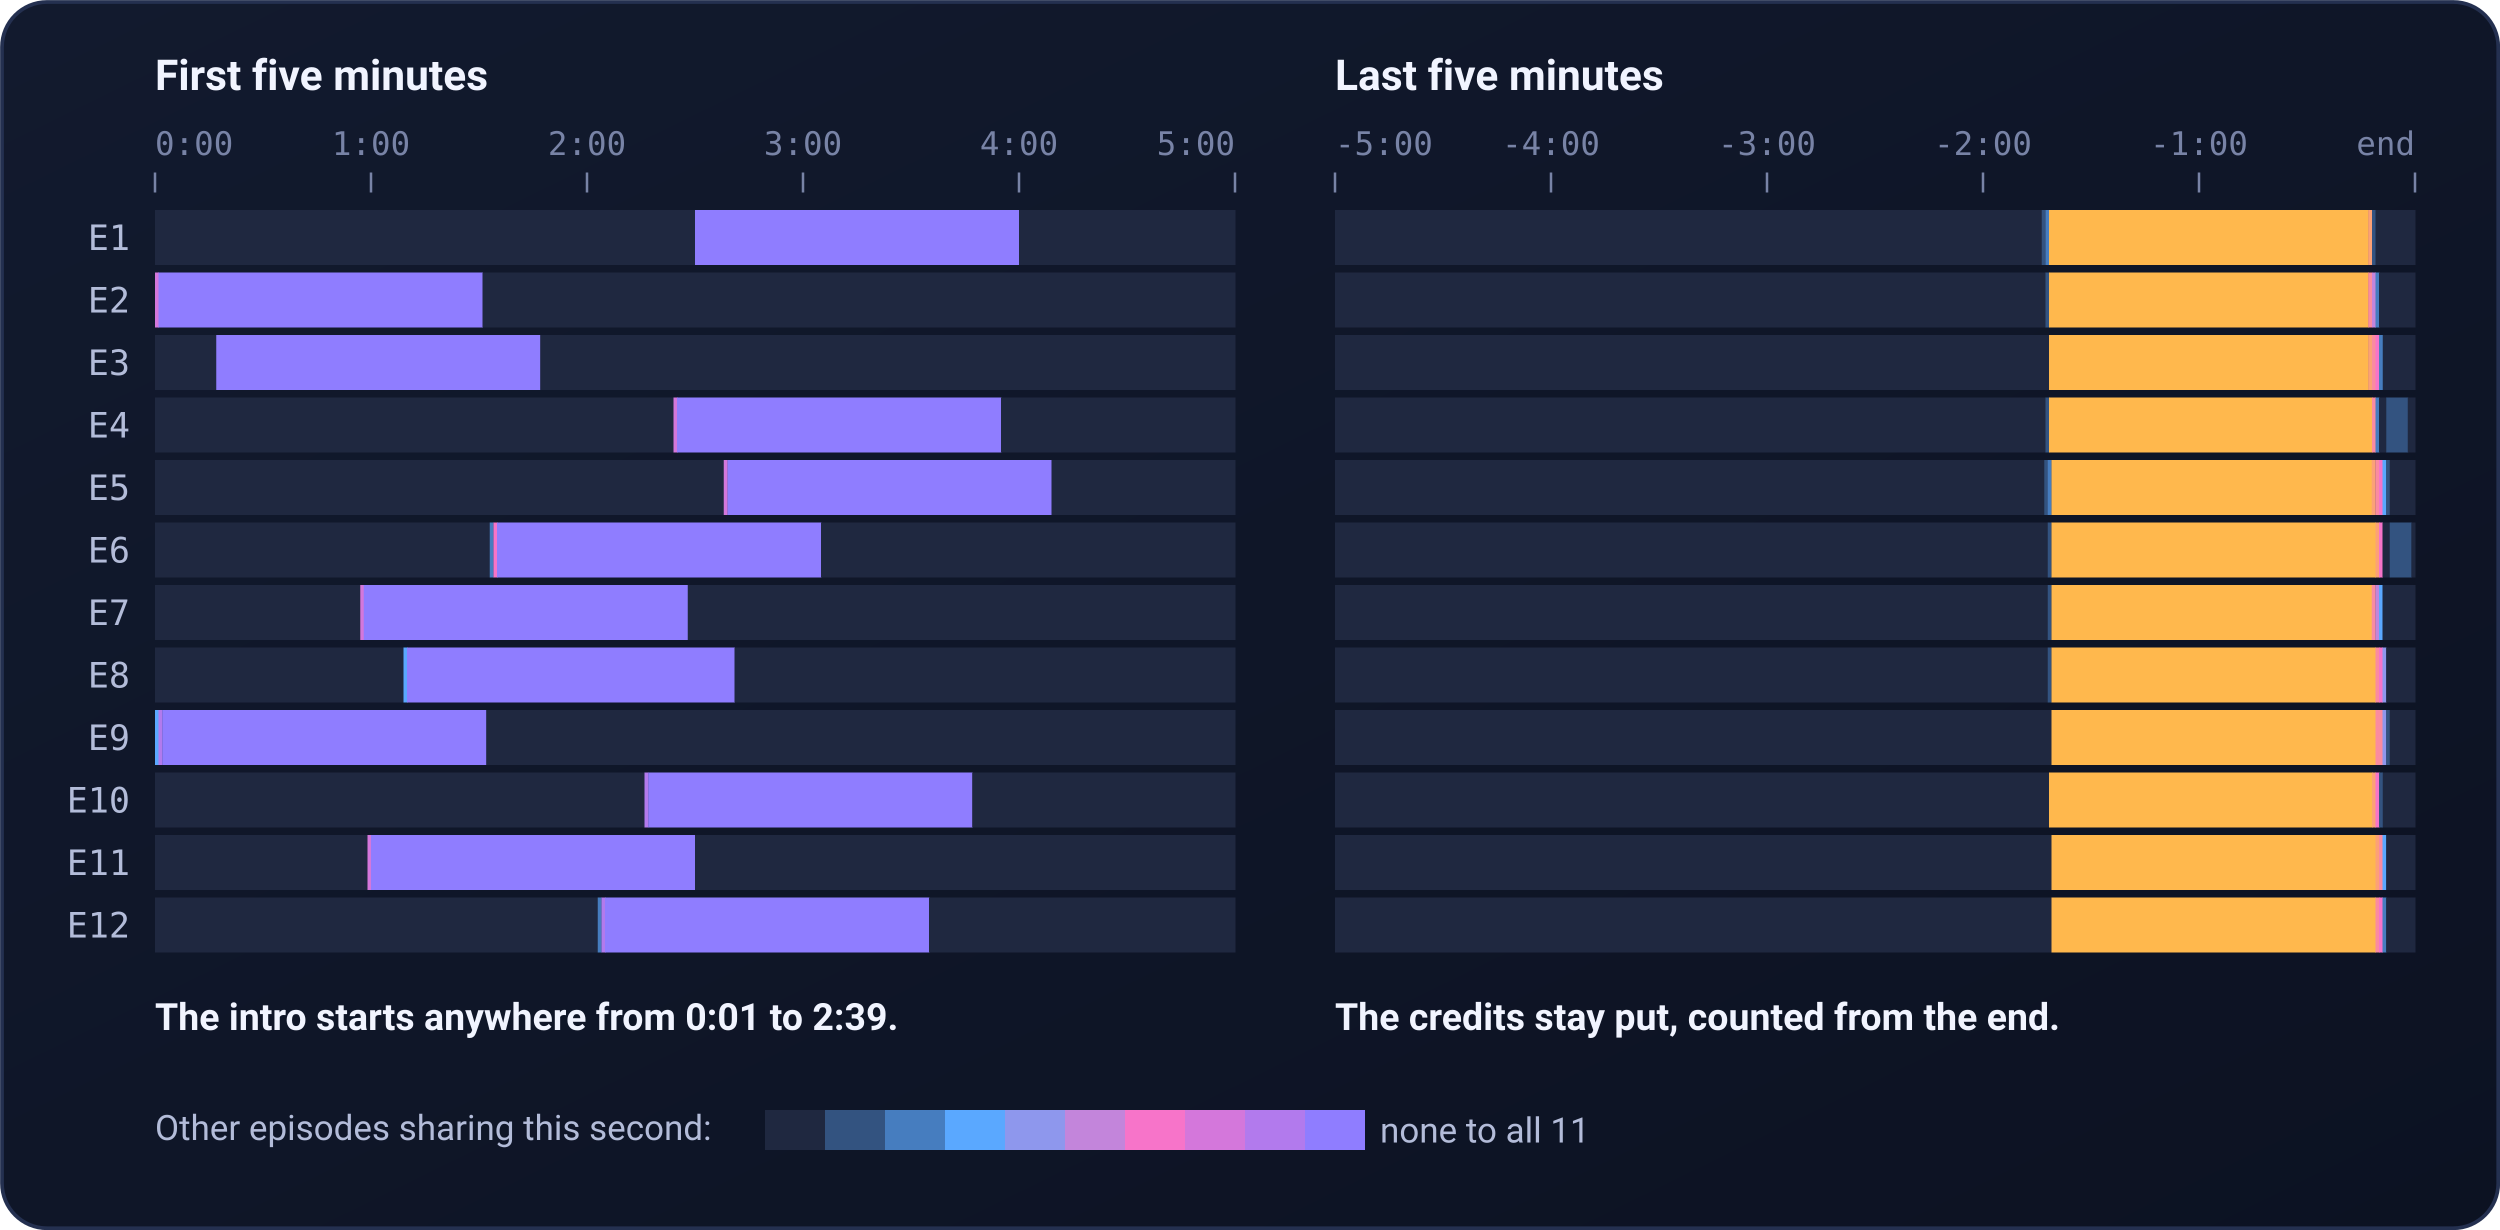
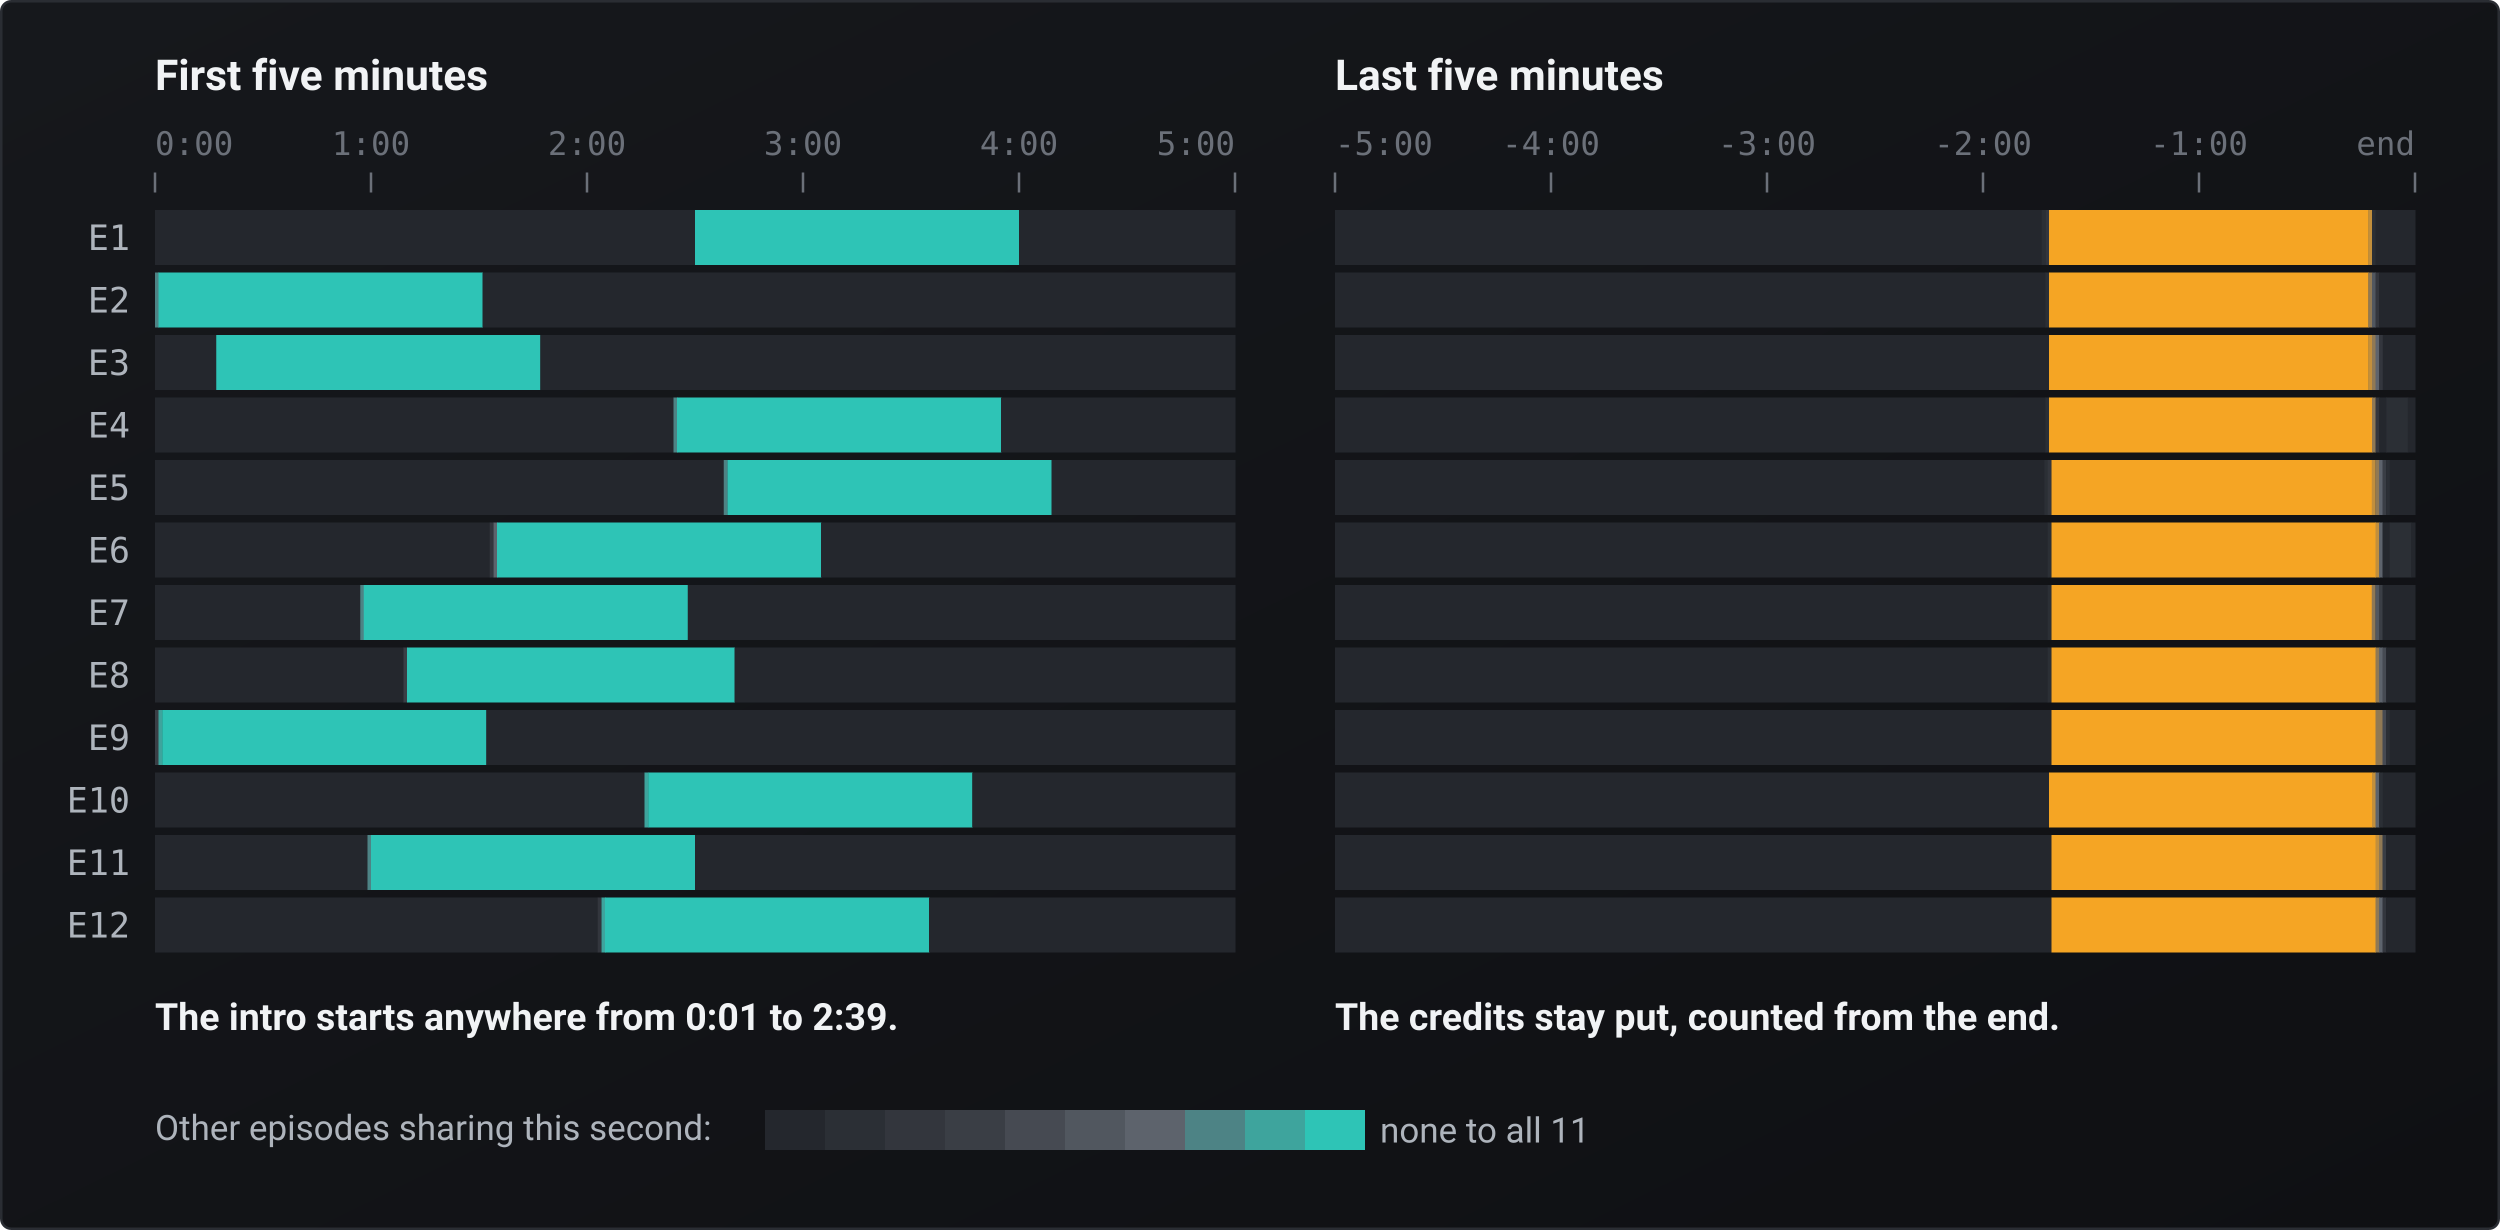
<svg xmlns="http://www.w3.org/2000/svg" viewBox="0 0 1000 492" width="1000" height="492" role="img" aria-label="Shared audio in twelve episodes">
  <defs>
    <linearGradient id="bg" x1="0" y1="0" x2="1" y2="1">
-       <stop offset="0" stop-color="#121a2e" />
-       <stop offset="1" stop-color="#0c1222" />
+       <stop offset="0" stop-color="#16181c" />
+       <stop offset="1" stop-color="#0f1013" />
    </linearGradient>
  </defs>
-   <rect x="0.8" y="0.8" width="998.5" height="490.5" fill="url(#bg)" rx="18" stroke="#243050" stroke-width="1.5" />
-   <text x="62.0" y="36.0" font-size="17" fill="#f1f4ff" text-anchor="start" font-weight="700" font-family="ui-sans-serif,-apple-system,'Segoe UI',Roboto,Helvetica,Arial,sans-serif">First five minutes</text>
-   <text x="534.0" y="36.0" font-size="17" fill="#f1f4ff" text-anchor="start" font-weight="700" font-family="ui-sans-serif,-apple-system,'Segoe UI',Roboto,Helvetica,Arial,sans-serif">Last five minutes</text>
-   <text x="62.0" y="62.0" font-size="13" fill="#7883a6" text-anchor="start" font-weight="400" font-family="ui-monospace,'SF Mono','Cascadia Mono',Consolas,Menlo,monospace">0:00</text>
-   <rect x="61.5" y="69.0" width="1.0" height="8.0" fill="#7883a6" rx="0" />
-   <text x="534.0" y="62.0" font-size="13" fill="#7883a6" text-anchor="start" font-weight="400" font-family="ui-monospace,'SF Mono','Cascadia Mono',Consolas,Menlo,monospace">-5:00</text>
-   <rect x="533.5" y="69.0" width="1.0" height="8.0" fill="#7883a6" rx="0" />
-   <text x="148.4" y="62.0" font-size="13" fill="#7883a6" text-anchor="middle" font-weight="400" font-family="ui-monospace,'SF Mono','Cascadia Mono',Consolas,Menlo,monospace">1:00</text>
-   <rect x="147.9" y="69.0" width="1.0" height="8.0" fill="#7883a6" rx="0" />
-   <text x="620.4" y="62.0" font-size="13" fill="#7883a6" text-anchor="middle" font-weight="400" font-family="ui-monospace,'SF Mono','Cascadia Mono',Consolas,Menlo,monospace">-4:00</text>
-   <rect x="619.9" y="69.0" width="1.0" height="8.0" fill="#7883a6" rx="0" />
-   <text x="234.8" y="62.0" font-size="13" fill="#7883a6" text-anchor="middle" font-weight="400" font-family="ui-monospace,'SF Mono','Cascadia Mono',Consolas,Menlo,monospace">2:00</text>
-   <rect x="234.3" y="69.0" width="1.0" height="8.0" fill="#7883a6" rx="0" />
-   <text x="706.8" y="62.0" font-size="13" fill="#7883a6" text-anchor="middle" font-weight="400" font-family="ui-monospace,'SF Mono','Cascadia Mono',Consolas,Menlo,monospace">-3:00</text>
-   <rect x="706.3" y="69.0" width="1.0" height="8.0" fill="#7883a6" rx="0" />
-   <text x="321.2" y="62.0" font-size="13" fill="#7883a6" text-anchor="middle" font-weight="400" font-family="ui-monospace,'SF Mono','Cascadia Mono',Consolas,Menlo,monospace">3:00</text>
-   <rect x="320.7" y="69.0" width="1.0" height="8.0" fill="#7883a6" rx="0" />
-   <text x="793.2" y="62.0" font-size="13" fill="#7883a6" text-anchor="middle" font-weight="400" font-family="ui-monospace,'SF Mono','Cascadia Mono',Consolas,Menlo,monospace">-2:00</text>
-   <rect x="792.7" y="69.0" width="1.0" height="8.0" fill="#7883a6" rx="0" />
-   <text x="407.6" y="62.0" font-size="13" fill="#7883a6" text-anchor="middle" font-weight="400" font-family="ui-monospace,'SF Mono','Cascadia Mono',Consolas,Menlo,monospace">4:00</text>
-   <rect x="407.1" y="69.0" width="1.0" height="8.0" fill="#7883a6" rx="0" />
-   <text x="879.6" y="62.0" font-size="13" fill="#7883a6" text-anchor="middle" font-weight="400" font-family="ui-monospace,'SF Mono','Cascadia Mono',Consolas,Menlo,monospace">-1:00</text>
-   <rect x="879.1" y="69.0" width="1.0" height="8.0" fill="#7883a6" rx="0" />
-   <text x="494.0" y="62.0" font-size="13" fill="#7883a6" text-anchor="end" font-weight="400" font-family="ui-monospace,'SF Mono','Cascadia Mono',Consolas,Menlo,monospace">5:00</text>
-   <rect x="493.5" y="69.0" width="1.0" height="8.0" fill="#7883a6" rx="0" />
-   <text x="966.0" y="62.0" font-size="13" fill="#7883a6" text-anchor="end" font-weight="400" font-family="ui-monospace,'SF Mono','Cascadia Mono',Consolas,Menlo,monospace">end</text>
-   <rect x="965.5" y="69.0" width="1.0" height="8.0" fill="#7883a6" rx="0" />
-   <text x="52.0" y="100.0" font-size="14" fill="#b3bcd9" text-anchor="end" font-weight="400" font-family="ui-monospace,'SF Mono','Cascadia Mono',Consolas,Menlo,monospace">E1</text>
-   <rect x="62.0" y="84.0" width="216.2" height="22.0" fill="#1f2840" rx="0" />
-   <rect x="278.0" y="84.0" width="129.8" height="22.0" fill="#8f7dff" rx="0" />
-   <rect x="407.6" y="84.0" width="86.6" height="22.0" fill="#1f2840" rx="0" />
-   <rect x="534.0" y="84.0" width="282.9" height="22.0" fill="#1f2840" rx="0" />
-   <rect x="816.7" y="84.0" width="1.6" height="22.0" fill="#335380" rx="0" />
-   <rect x="818.2" y="84.0" width="1.6" height="22.0" fill="#467dbf" rx="0" />
-   <rect x="819.6" y="84.0" width="127.9" height="22.0" fill="#ffb84d" rx="0" />
-   <rect x="947.3" y="84.0" width="1.6" height="22.0" fill="#fca176" rx="0" />
-   <rect x="948.8" y="84.0" width="1.6" height="22.0" fill="#335380" rx="0" />
-   <rect x="950.2" y="84.0" width="16.0" height="22.0" fill="#1f2840" rx="0" />
-   <text x="52.0" y="125.0" font-size="14" fill="#b3bcd9" text-anchor="end" font-weight="400" font-family="ui-monospace,'SF Mono','Cascadia Mono',Consolas,Menlo,monospace">E2</text>
-   <rect x="62.0" y="109.0" width="1.6" height="22.0" fill="#d477db" rx="0" />
-   <rect x="63.4" y="109.0" width="129.8" height="22.0" fill="#8f7dff" rx="0" />
-   <rect x="193.0" y="109.0" width="301.2" height="22.0" fill="#1f2840" rx="0" />
-   <rect x="534.0" y="109.0" width="284.4" height="22.0" fill="#1f2840" rx="0" />
-   <rect x="818.2" y="109.0" width="1.6" height="22.0" fill="#335380" rx="0" />
-   <rect x="819.6" y="109.0" width="127.9" height="22.0" fill="#ffb84d" rx="0" />
-   <rect x="947.3" y="109.0" width="1.6" height="22.0" fill="#fa8ba0" rx="0" />
-   <rect x="948.8" y="109.0" width="1.6" height="22.0" fill="#c385db" rx="0" />
-   <rect x="950.2" y="109.0" width="1.6" height="22.0" fill="#467dbf" rx="0" />
-   <rect x="951.6" y="109.0" width="14.6" height="22.0" fill="#1f2840" rx="0" />
-   <text x="52.0" y="150.0" font-size="14" fill="#b3bcd9" text-anchor="end" font-weight="400" font-family="ui-monospace,'SF Mono','Cascadia Mono',Consolas,Menlo,monospace">E3</text>
-   <rect x="62.0" y="134.0" width="24.7" height="22.0" fill="#1f2840" rx="0" />
-   <rect x="86.5" y="134.0" width="129.8" height="22.0" fill="#8f7dff" rx="0" />
-   <rect x="216.1" y="134.0" width="278.1" height="22.0" fill="#1f2840" rx="0" />
-   <rect x="534.0" y="134.0" width="285.8" height="22.0" fill="#1f2840" rx="0" />
-   <rect x="819.6" y="134.0" width="127.9" height="22.0" fill="#ffb84d" rx="0" />
-   <rect x="947.3" y="134.0" width="1.6" height="22.0" fill="#fca176" rx="0" />
-   <rect x="948.8" y="134.0" width="1.6" height="22.0" fill="#fa8ba0" rx="0" />
-   <rect x="950.2" y="134.0" width="1.6" height="22.0" fill="#f774c9" rx="0" />
-   <rect x="951.6" y="134.0" width="1.6" height="22.0" fill="#467dbf" rx="0" />
-   <rect x="953.1" y="134.0" width="13.1" height="22.0" fill="#1f2840" rx="0" />
-   <text x="52.0" y="175.0" font-size="14" fill="#b3bcd9" text-anchor="end" font-weight="400" font-family="ui-monospace,'SF Mono','Cascadia Mono',Consolas,Menlo,monospace">E4</text>
-   <rect x="62.0" y="159.0" width="207.6" height="22.0" fill="#1f2840" rx="0" />
-   <rect x="269.4" y="159.0" width="1.6" height="22.0" fill="#d477db" rx="0" />
-   <rect x="270.8" y="159.0" width="129.8" height="22.0" fill="#8f7dff" rx="0" />
-   <rect x="400.4" y="159.0" width="93.8" height="22.0" fill="#1f2840" rx="0" />
-   <rect x="534.0" y="159.0" width="284.4" height="22.0" fill="#1f2840" rx="0" />
-   <rect x="818.2" y="159.0" width="1.6" height="22.0" fill="#335380" rx="0" />
-   <rect x="819.6" y="159.0" width="129.4" height="22.0" fill="#ffb84d" rx="0" />
-   <rect x="948.8" y="159.0" width="1.6" height="22.0" fill="#fa8ba0" rx="0" />
-   <rect x="950.2" y="159.0" width="1.6" height="22.0" fill="#467dbf" rx="0" />
-   <rect x="951.6" y="159.0" width="3.1" height="22.0" fill="#1f2840" rx="0" />
-   <rect x="954.5" y="159.0" width="8.8" height="22.0" fill="#335380" rx="0" />
-   <rect x="963.1" y="159.0" width="3.1" height="22.0" fill="#1f2840" rx="0" />
-   <text x="52.0" y="200.0" font-size="14" fill="#b3bcd9" text-anchor="end" font-weight="400" font-family="ui-monospace,'SF Mono','Cascadia Mono',Consolas,Menlo,monospace">E5</text>
-   <rect x="62.0" y="184.0" width="227.7" height="22.0" fill="#1f2840" rx="0" />
-   <rect x="289.5" y="184.0" width="1.6" height="22.0" fill="#d477db" rx="0" />
-   <rect x="291.0" y="184.0" width="129.8" height="22.0" fill="#8f7dff" rx="0" />
-   <rect x="420.6" y="184.0" width="73.6" height="22.0" fill="#1f2840" rx="0" />
-   <rect x="534.0" y="184.0" width="283.9" height="22.0" fill="#1f2840" rx="0" />
-   <rect x="817.7" y="184.0" width="1.6" height="22.0" fill="#335380" rx="0" />
-   <rect x="819.1" y="184.0" width="1.6" height="22.0" fill="#467dbf" rx="0" />
-   <rect x="820.6" y="184.0" width="128.4" height="22.0" fill="#ffb84d" rx="0" />
-   <rect x="948.7" y="184.0" width="1.6" height="22.0" fill="#fca176" rx="0" />
-   <rect x="950.2" y="184.0" width="1.6" height="22.0" fill="#fa8ba0" rx="0" />
-   <rect x="951.6" y="184.0" width="1.6" height="22.0" fill="#f774c9" rx="0" />
-   <rect x="953.0" y="184.0" width="1.6" height="22.0" fill="#5aa8ff" rx="0" />
-   <rect x="954.5" y="184.0" width="1.6" height="22.0" fill="#335380" rx="0" />
-   <rect x="955.9" y="184.0" width="10.3" height="22.0" fill="#1f2840" rx="0" />
-   <text x="52.0" y="225.0" font-size="14" fill="#b3bcd9" text-anchor="end" font-weight="400" font-family="ui-monospace,'SF Mono','Cascadia Mono',Consolas,Menlo,monospace">E6</text>
-   <rect x="62.0" y="209.0" width="134.1" height="22.0" fill="#1f2840" rx="0" />
-   <rect x="195.9" y="209.0" width="1.6" height="22.0" fill="#467dbf" rx="0" />
-   <rect x="197.4" y="209.0" width="1.6" height="22.0" fill="#f774c9" rx="0" />
-   <rect x="198.8" y="209.0" width="129.8" height="22.0" fill="#8f7dff" rx="0" />
-   <rect x="328.4" y="209.0" width="165.8" height="22.0" fill="#1f2840" rx="0" />
-   <rect x="534.0" y="209.0" width="285.3" height="22.0" fill="#1f2840" rx="0" />
-   <rect x="819.1" y="209.0" width="1.6" height="22.0" fill="#335380" rx="0" />
-   <rect x="820.6" y="209.0" width="129.8" height="22.0" fill="#ffb84d" rx="0" />
-   <rect x="950.2" y="209.0" width="1.6" height="22.0" fill="#fca176" rx="0" />
-   <rect x="951.6" y="209.0" width="1.6" height="22.0" fill="#f774c9" rx="0" />
-   <rect x="953.0" y="209.0" width="3.1" height="22.0" fill="#1f2840" rx="0" />
-   <rect x="955.9" y="209.0" width="8.8" height="22.0" fill="#335380" rx="0" />
-   <rect x="964.6" y="209.0" width="1.6" height="22.0" fill="#1f2840" rx="0" />
-   <text x="52.0" y="250.0" font-size="14" fill="#b3bcd9" text-anchor="end" font-weight="400" font-family="ui-monospace,'SF Mono','Cascadia Mono',Consolas,Menlo,monospace">E7</text>
-   <rect x="62.0" y="234.0" width="82.3" height="22.0" fill="#1f2840" rx="0" />
-   <rect x="144.1" y="234.0" width="1.6" height="22.0" fill="#d477db" rx="0" />
-   <rect x="145.5" y="234.0" width="129.8" height="22.0" fill="#8f7dff" rx="0" />
-   <rect x="275.1" y="234.0" width="219.1" height="22.0" fill="#1f2840" rx="0" />
-   <rect x="534.0" y="234.0" width="285.3" height="22.0" fill="#1f2840" rx="0" />
-   <rect x="819.1" y="234.0" width="1.6" height="22.0" fill="#335380" rx="0" />
-   <rect x="820.6" y="234.0" width="128.4" height="22.0" fill="#ffb84d" rx="0" />
-   <rect x="948.7" y="234.0" width="1.6" height="22.0" fill="#fa8ba0" rx="0" />
-   <rect x="950.2" y="234.0" width="1.6" height="22.0" fill="#c385db" rx="0" />
-   <rect x="951.6" y="234.0" width="1.6" height="22.0" fill="#5aa8ff" rx="0" />
-   <rect x="953.0" y="234.0" width="13.2" height="22.0" fill="#1f2840" rx="0" />
-   <text x="52.0" y="275.0" font-size="14" fill="#b3bcd9" text-anchor="end" font-weight="400" font-family="ui-monospace,'SF Mono','Cascadia Mono',Consolas,Menlo,monospace">E8</text>
-   <rect x="62.0" y="259.0" width="99.6" height="22.0" fill="#1f2840" rx="0" />
-   <rect x="161.4" y="259.0" width="1.6" height="22.0" fill="#5aa8ff" rx="0" />
-   <rect x="162.8" y="259.0" width="131.2" height="22.0" fill="#8f7dff" rx="0" />
-   <rect x="293.8" y="259.0" width="200.4" height="22.0" fill="#1f2840" rx="0" />
-   <rect x="534.0" y="259.0" width="285.3" height="22.0" fill="#1f2840" rx="0" />
-   <rect x="819.1" y="259.0" width="1.6" height="22.0" fill="#335380" rx="0" />
-   <rect x="820.6" y="259.0" width="129.8" height="22.0" fill="#ffb84d" rx="0" />
-   <rect x="950.2" y="259.0" width="1.6" height="22.0" fill="#fa8ba0" rx="0" />
-   <rect x="951.6" y="259.0" width="1.6" height="22.0" fill="#f774c9" rx="0" />
-   <rect x="953.0" y="259.0" width="1.6" height="22.0" fill="#8e97ed" rx="0" />
-   <rect x="954.5" y="259.0" width="11.7" height="22.0" fill="#1f2840" rx="0" />
-   <text x="52.0" y="300.0" font-size="14" fill="#b3bcd9" text-anchor="end" font-weight="400" font-family="ui-monospace,'SF Mono','Cascadia Mono',Consolas,Menlo,monospace">E9</text>
-   <rect x="62.0" y="284.0" width="1.6" height="22.0" fill="#5aa8ff" rx="0" />
-   <rect x="63.4" y="284.0" width="1.6" height="22.0" fill="#b27aed" rx="0" />
-   <rect x="64.9" y="284.0" width="129.8" height="22.0" fill="#8f7dff" rx="0" />
-   <rect x="194.5" y="284.0" width="299.7" height="22.0" fill="#1f2840" rx="0" />
-   <rect x="534.0" y="284.0" width="286.8" height="22.0" fill="#1f2840" rx="0" />
-   <rect x="820.6" y="284.0" width="129.8" height="22.0" fill="#ffb84d" rx="0" />
-   <rect x="950.2" y="284.0" width="3.1" height="22.0" fill="#fa8ba0" rx="0" />
-   <rect x="953.0" y="284.0" width="1.6" height="22.0" fill="#8e97ed" rx="0" />
-   <rect x="954.5" y="284.0" width="1.6" height="22.0" fill="#335380" rx="0" />
-   <rect x="955.9" y="284.0" width="10.3" height="22.0" fill="#1f2840" rx="0" />
-   <text x="52.0" y="325.0" font-size="14" fill="#b3bcd9" text-anchor="end" font-weight="400" font-family="ui-monospace,'SF Mono','Cascadia Mono',Consolas,Menlo,monospace">E10</text>
-   <rect x="62.0" y="309.0" width="196.0" height="22.0" fill="#1f2840" rx="0" />
-   <rect x="257.8" y="309.0" width="1.6" height="22.0" fill="#b27aed" rx="0" />
-   <rect x="259.3" y="309.0" width="129.8" height="22.0" fill="#8f7dff" rx="0" />
-   <rect x="388.9" y="309.0" width="105.3" height="22.0" fill="#1f2840" rx="0" />
-   <rect x="534.0" y="309.0" width="285.8" height="22.0" fill="#1f2840" rx="0" />
-   <rect x="819.6" y="309.0" width="129.4" height="22.0" fill="#ffb84d" rx="0" />
-   <rect x="948.8" y="309.0" width="1.6" height="22.0" fill="#fca176" rx="0" />
-   <rect x="950.2" y="309.0" width="1.6" height="22.0" fill="#f774c9" rx="0" />
-   <rect x="951.6" y="309.0" width="1.6" height="22.0" fill="#335380" rx="0" />
-   <rect x="953.1" y="309.0" width="13.1" height="22.0" fill="#1f2840" rx="0" />
-   <text x="52.0" y="350.0" font-size="14" fill="#b3bcd9" text-anchor="end" font-weight="400" font-family="ui-monospace,'SF Mono','Cascadia Mono',Consolas,Menlo,monospace">E11</text>
-   <rect x="62.0" y="334.0" width="85.2" height="22.0" fill="#1f2840" rx="0" />
-   <rect x="147.0" y="334.0" width="1.6" height="22.0" fill="#d477db" rx="0" />
-   <rect x="148.4" y="334.0" width="129.8" height="22.0" fill="#8f7dff" rx="0" />
-   <rect x="278.0" y="334.0" width="216.2" height="22.0" fill="#1f2840" rx="0" />
-   <rect x="534.0" y="334.0" width="286.8" height="22.0" fill="#1f2840" rx="0" />
-   <rect x="820.6" y="334.0" width="129.8" height="22.0" fill="#ffb84d" rx="0" />
-   <rect x="950.2" y="334.0" width="1.6" height="22.0" fill="#fca176" rx="0" />
-   <rect x="951.6" y="334.0" width="1.6" height="22.0" fill="#fa8ba0" rx="0" />
-   <rect x="953.0" y="334.0" width="1.6" height="22.0" fill="#5aa8ff" rx="0" />
-   <rect x="954.5" y="334.0" width="11.7" height="22.0" fill="#1f2840" rx="0" />
-   <text x="52.0" y="375.0" font-size="14" fill="#b3bcd9" text-anchor="end" font-weight="400" font-family="ui-monospace,'SF Mono','Cascadia Mono',Consolas,Menlo,monospace">E12</text>
-   <rect x="62.0" y="359.0" width="177.3" height="22.0" fill="#1f2840" rx="0" />
-   <rect x="239.1" y="359.0" width="1.6" height="22.0" fill="#467dbf" rx="0" />
-   <rect x="240.6" y="359.0" width="1.6" height="22.0" fill="#b27aed" rx="0" />
-   <rect x="242.0" y="359.0" width="129.8" height="22.0" fill="#8f7dff" rx="0" />
-   <rect x="371.6" y="359.0" width="122.6" height="22.0" fill="#1f2840" rx="0" />
-   <rect x="534.0" y="359.0" width="286.8" height="22.0" fill="#1f2840" rx="0" />
-   <rect x="820.6" y="359.0" width="129.8" height="22.0" fill="#ffb84d" rx="0" />
-   <rect x="950.2" y="359.0" width="1.6" height="22.0" fill="#fa8ba0" rx="0" />
-   <rect x="951.6" y="359.0" width="1.6" height="22.0" fill="#f774c9" rx="0" />
-   <rect x="953.0" y="359.0" width="1.6" height="22.0" fill="#467dbf" rx="0" />
-   <rect x="954.5" y="359.0" width="11.7" height="22.0" fill="#1f2840" rx="0" />
-   <text x="62.0" y="412.0" font-size="15" fill="#f1f4ff" text-anchor="start" font-weight="600" font-family="ui-sans-serif,-apple-system,'Segoe UI',Roboto,Helvetica,Arial,sans-serif">The intro starts anywhere from 0:01 to 2:39.</text>
-   <text x="534.0" y="412.0" font-size="15" fill="#f1f4ff" text-anchor="start" font-weight="600" font-family="ui-sans-serif,-apple-system,'Segoe UI',Roboto,Helvetica,Arial,sans-serif">The credits stay put, counted from the end.</text>
-   <text x="62.0" y="456.0" font-size="14" fill="#b3bcd9" text-anchor="start" font-weight="400" font-family="ui-sans-serif,-apple-system,'Segoe UI',Roboto,Helvetica,Arial,sans-serif">Other episodes sharing this second:</text>
-   <rect x="306.0" y="444.0" width="24.0" height="16.0" fill="#1f2840" rx="0" />
-   <rect x="330.0" y="444.0" width="24.0" height="16.0" fill="#335380" rx="0" />
-   <rect x="354.0" y="444.0" width="24.0" height="16.0" fill="#467dbf" rx="0" />
-   <rect x="378.0" y="444.0" width="24.0" height="16.0" fill="#5aa8ff" rx="0" />
-   <rect x="402.0" y="444.0" width="24.0" height="16.0" fill="#8e97ed" rx="0" />
-   <rect x="426.0" y="444.0" width="24.0" height="16.0" fill="#c385db" rx="0" />
-   <rect x="450.0" y="444.0" width="24.0" height="16.0" fill="#f774c9" rx="0" />
-   <rect x="474.0" y="444.0" width="24.0" height="16.0" fill="#d477db" rx="0" />
-   <rect x="498.0" y="444.0" width="24.0" height="16.0" fill="#b27aed" rx="0" />
-   <rect x="522.0" y="444.0" width="24.0" height="16.0" fill="#8f7dff" rx="0" />
-   <text x="552.0" y="457.0" font-size="14" fill="#b3bcd9" text-anchor="start" font-weight="400" font-family="ui-sans-serif,-apple-system,'Segoe UI',Roboto,Helvetica,Arial,sans-serif">none to all 11</text>
+   <rect x="0.5" y="0.5" width="999.0" height="491.0" fill="url(#bg)" rx="4" stroke="#2a2d33" stroke-width="1" />
+   <text x="62.0" y="36.0" font-size="17" fill="#f1f3f5" text-anchor="start" font-weight="700" font-family="ui-sans-serif,-apple-system,'Segoe UI',Roboto,Helvetica,Arial,sans-serif">First five minutes</text>
+   <text x="534.0" y="36.0" font-size="17" fill="#f1f3f5" text-anchor="start" font-weight="700" font-family="ui-sans-serif,-apple-system,'Segoe UI',Roboto,Helvetica,Arial,sans-serif">Last five minutes</text>
+   <text x="62.0" y="62.0" font-size="13" fill="#6b7079" text-anchor="start" font-weight="400" font-family="ui-monospace,'SF Mono','Cascadia Mono',Consolas,Menlo,monospace">0:00</text>
+   <rect x="61.5" y="69.0" width="1.0" height="8.0" fill="#6b7079" rx="0" />
+   <text x="534.0" y="62.0" font-size="13" fill="#6b7079" text-anchor="start" font-weight="400" font-family="ui-monospace,'SF Mono','Cascadia Mono',Consolas,Menlo,monospace">-5:00</text>
+   <rect x="533.5" y="69.0" width="1.0" height="8.0" fill="#6b7079" rx="0" />
+   <text x="148.4" y="62.0" font-size="13" fill="#6b7079" text-anchor="middle" font-weight="400" font-family="ui-monospace,'SF Mono','Cascadia Mono',Consolas,Menlo,monospace">1:00</text>
+   <rect x="147.9" y="69.0" width="1.0" height="8.0" fill="#6b7079" rx="0" />
+   <text x="620.4" y="62.0" font-size="13" fill="#6b7079" text-anchor="middle" font-weight="400" font-family="ui-monospace,'SF Mono','Cascadia Mono',Consolas,Menlo,monospace">-4:00</text>
+   <rect x="619.9" y="69.0" width="1.0" height="8.0" fill="#6b7079" rx="0" />
+   <text x="234.8" y="62.0" font-size="13" fill="#6b7079" text-anchor="middle" font-weight="400" font-family="ui-monospace,'SF Mono','Cascadia Mono',Consolas,Menlo,monospace">2:00</text>
+   <rect x="234.3" y="69.0" width="1.0" height="8.0" fill="#6b7079" rx="0" />
+   <text x="706.8" y="62.0" font-size="13" fill="#6b7079" text-anchor="middle" font-weight="400" font-family="ui-monospace,'SF Mono','Cascadia Mono',Consolas,Menlo,monospace">-3:00</text>
+   <rect x="706.3" y="69.0" width="1.0" height="8.0" fill="#6b7079" rx="0" />
+   <text x="321.2" y="62.0" font-size="13" fill="#6b7079" text-anchor="middle" font-weight="400" font-family="ui-monospace,'SF Mono','Cascadia Mono',Consolas,Menlo,monospace">3:00</text>
+   <rect x="320.7" y="69.0" width="1.0" height="8.0" fill="#6b7079" rx="0" />
+   <text x="793.2" y="62.0" font-size="13" fill="#6b7079" text-anchor="middle" font-weight="400" font-family="ui-monospace,'SF Mono','Cascadia Mono',Consolas,Menlo,monospace">-2:00</text>
+   <rect x="792.7" y="69.0" width="1.0" height="8.0" fill="#6b7079" rx="0" />
+   <text x="407.6" y="62.0" font-size="13" fill="#6b7079" text-anchor="middle" font-weight="400" font-family="ui-monospace,'SF Mono','Cascadia Mono',Consolas,Menlo,monospace">4:00</text>
+   <rect x="407.1" y="69.0" width="1.0" height="8.0" fill="#6b7079" rx="0" />
+   <text x="879.6" y="62.0" font-size="13" fill="#6b7079" text-anchor="middle" font-weight="400" font-family="ui-monospace,'SF Mono','Cascadia Mono',Consolas,Menlo,monospace">-1:00</text>
+   <rect x="879.1" y="69.0" width="1.0" height="8.0" fill="#6b7079" rx="0" />
+   <text x="494.0" y="62.0" font-size="13" fill="#6b7079" text-anchor="end" font-weight="400" font-family="ui-monospace,'SF Mono','Cascadia Mono',Consolas,Menlo,monospace">5:00</text>
+   <rect x="493.5" y="69.0" width="1.0" height="8.0" fill="#6b7079" rx="0" />
+   <text x="966.0" y="62.0" font-size="13" fill="#6b7079" text-anchor="end" font-weight="400" font-family="ui-monospace,'SF Mono','Cascadia Mono',Consolas,Menlo,monospace">end</text>
+   <rect x="965.5" y="69.0" width="1.0" height="8.0" fill="#6b7079" rx="0" />
+   <text x="52.0" y="100.0" font-size="14" fill="#aeb4bc" text-anchor="end" font-weight="400" font-family="ui-monospace,'SF Mono','Cascadia Mono',Consolas,Menlo,monospace">E1</text>
+   <rect x="62.0" y="84.0" width="216.2" height="22.0" fill="#24272d" rx="0" />
+   <rect x="278.0" y="84.0" width="129.8" height="22.0" fill="#2ec4b6" rx="0" />
+   <rect x="407.6" y="84.0" width="86.6" height="22.0" fill="#24272d" rx="0" />
+   <rect x="534.0" y="84.0" width="282.9" height="22.0" fill="#24272d" rx="0" />
+   <rect x="816.7" y="84.0" width="1.6" height="22.0" fill="#2b2f35" rx="0" />
+   <rect x="818.2" y="84.0" width="1.6" height="22.0" fill="#33363d" rx="0" />
+   <rect x="819.6" y="84.0" width="127.9" height="22.0" fill="#f5a524" rx="0" />
+   <rect x="947.3" y="84.0" width="1.6" height="22.0" fill="#c28f3c" rx="0" />
+   <rect x="948.8" y="84.0" width="1.6" height="22.0" fill="#2b2f35" rx="0" />
+   <rect x="950.2" y="84.0" width="16.0" height="22.0" fill="#24272d" rx="0" />
+   <text x="52.0" y="125.0" font-size="14" fill="#aeb4bc" text-anchor="end" font-weight="400" font-family="ui-monospace,'SF Mono','Cascadia Mono',Consolas,Menlo,monospace">E2</text>
+   <rect x="62.0" y="109.0" width="1.6" height="22.0" fill="#4d8385" rx="0" />
+   <rect x="63.4" y="109.0" width="129.8" height="22.0" fill="#2ec4b6" rx="0" />
+   <rect x="193.0" y="109.0" width="301.2" height="22.0" fill="#24272d" rx="0" />
+   <rect x="534.0" y="109.0" width="284.4" height="22.0" fill="#24272d" rx="0" />
+   <rect x="818.2" y="109.0" width="1.6" height="22.0" fill="#2b2f35" rx="0" />
+   <rect x="819.6" y="109.0" width="127.9" height="22.0" fill="#f5a524" rx="0" />
+   <rect x="947.3" y="109.0" width="1.6" height="22.0" fill="#907954" rx="0" />
+   <rect x="948.8" y="109.0" width="1.6" height="22.0" fill="#51575f" rx="0" />
+   <rect x="950.2" y="109.0" width="1.6" height="22.0" fill="#33363d" rx="0" />
+   <rect x="951.6" y="109.0" width="14.6" height="22.0" fill="#24272d" rx="0" />
+   <text x="52.0" y="150.0" font-size="14" fill="#aeb4bc" text-anchor="end" font-weight="400" font-family="ui-monospace,'SF Mono','Cascadia Mono',Consolas,Menlo,monospace">E3</text>
+   <rect x="62.0" y="134.0" width="24.7" height="22.0" fill="#24272d" rx="0" />
+   <rect x="86.5" y="134.0" width="129.8" height="22.0" fill="#2ec4b6" rx="0" />
+   <rect x="216.1" y="134.0" width="278.1" height="22.0" fill="#24272d" rx="0" />
+   <rect x="534.0" y="134.0" width="285.8" height="22.0" fill="#24272d" rx="0" />
+   <rect x="819.6" y="134.0" width="127.9" height="22.0" fill="#f5a524" rx="0" />
+   <rect x="947.3" y="134.0" width="1.6" height="22.0" fill="#c28f3c" rx="0" />
+   <rect x="948.8" y="134.0" width="1.6" height="22.0" fill="#907954" rx="0" />
+   <rect x="950.2" y="134.0" width="1.6" height="22.0" fill="#5d636c" rx="0" />
+   <rect x="951.6" y="134.0" width="1.6" height="22.0" fill="#33363d" rx="0" />
+   <rect x="953.1" y="134.0" width="13.1" height="22.0" fill="#24272d" rx="0" />
+   <text x="52.0" y="175.0" font-size="14" fill="#aeb4bc" text-anchor="end" font-weight="400" font-family="ui-monospace,'SF Mono','Cascadia Mono',Consolas,Menlo,monospace">E4</text>
+   <rect x="62.0" y="159.0" width="207.6" height="22.0" fill="#24272d" rx="0" />
+   <rect x="269.4" y="159.0" width="1.6" height="22.0" fill="#4d8385" rx="0" />
+   <rect x="270.8" y="159.0" width="129.8" height="22.0" fill="#2ec4b6" rx="0" />
+   <rect x="400.4" y="159.0" width="93.8" height="22.0" fill="#24272d" rx="0" />
+   <rect x="534.0" y="159.0" width="284.4" height="22.0" fill="#24272d" rx="0" />
+   <rect x="818.2" y="159.0" width="1.6" height="22.0" fill="#2b2f35" rx="0" />
+   <rect x="819.6" y="159.0" width="129.4" height="22.0" fill="#f5a524" rx="0" />
+   <rect x="948.8" y="159.0" width="1.6" height="22.0" fill="#907954" rx="0" />
+   <rect x="950.2" y="159.0" width="1.6" height="22.0" fill="#33363d" rx="0" />
+   <rect x="951.6" y="159.0" width="3.1" height="22.0" fill="#24272d" rx="0" />
+   <rect x="954.5" y="159.0" width="8.8" height="22.0" fill="#2b2f35" rx="0" />
+   <rect x="963.1" y="159.0" width="3.1" height="22.0" fill="#24272d" rx="0" />
+   <text x="52.0" y="200.0" font-size="14" fill="#aeb4bc" text-anchor="end" font-weight="400" font-family="ui-monospace,'SF Mono','Cascadia Mono',Consolas,Menlo,monospace">E5</text>
+   <rect x="62.0" y="184.0" width="227.7" height="22.0" fill="#24272d" rx="0" />
+   <rect x="289.5" y="184.0" width="1.6" height="22.0" fill="#4d8385" rx="0" />
+   <rect x="291.0" y="184.0" width="129.8" height="22.0" fill="#2ec4b6" rx="0" />
+   <rect x="420.6" y="184.0" width="73.6" height="22.0" fill="#24272d" rx="0" />
+   <rect x="534.0" y="184.0" width="283.9" height="22.0" fill="#24272d" rx="0" />
+   <rect x="817.7" y="184.0" width="1.6" height="22.0" fill="#2b2f35" rx="0" />
+   <rect x="819.1" y="184.0" width="1.6" height="22.0" fill="#33363d" rx="0" />
+   <rect x="820.6" y="184.0" width="128.4" height="22.0" fill="#f5a524" rx="0" />
+   <rect x="948.7" y="184.0" width="1.6" height="22.0" fill="#c28f3c" rx="0" />
+   <rect x="950.2" y="184.0" width="1.6" height="22.0" fill="#907954" rx="0" />
+   <rect x="951.6" y="184.0" width="1.6" height="22.0" fill="#5d636c" rx="0" />
+   <rect x="953.0" y="184.0" width="1.6" height="22.0" fill="#3a3e45" rx="0" />
+   <rect x="954.5" y="184.0" width="1.6" height="22.0" fill="#2b2f35" rx="0" />
+   <rect x="955.9" y="184.0" width="10.3" height="22.0" fill="#24272d" rx="0" />
+   <text x="52.0" y="225.0" font-size="14" fill="#aeb4bc" text-anchor="end" font-weight="400" font-family="ui-monospace,'SF Mono','Cascadia Mono',Consolas,Menlo,monospace">E6</text>
+   <rect x="62.0" y="209.0" width="134.1" height="22.0" fill="#24272d" rx="0" />
+   <rect x="195.9" y="209.0" width="1.6" height="22.0" fill="#33363d" rx="0" />
+   <rect x="197.4" y="209.0" width="1.6" height="22.0" fill="#5d636c" rx="0" />
+   <rect x="198.8" y="209.0" width="129.8" height="22.0" fill="#2ec4b6" rx="0" />
+   <rect x="328.4" y="209.0" width="165.8" height="22.0" fill="#24272d" rx="0" />
+   <rect x="534.0" y="209.0" width="285.3" height="22.0" fill="#24272d" rx="0" />
+   <rect x="819.1" y="209.0" width="1.6" height="22.0" fill="#2b2f35" rx="0" />
+   <rect x="820.6" y="209.0" width="129.8" height="22.0" fill="#f5a524" rx="0" />
+   <rect x="950.2" y="209.0" width="1.6" height="22.0" fill="#c28f3c" rx="0" />
+   <rect x="951.6" y="209.0" width="1.6" height="22.0" fill="#5d636c" rx="0" />
+   <rect x="953.0" y="209.0" width="3.1" height="22.0" fill="#24272d" rx="0" />
+   <rect x="955.9" y="209.0" width="8.8" height="22.0" fill="#2b2f35" rx="0" />
+   <rect x="964.6" y="209.0" width="1.6" height="22.0" fill="#24272d" rx="0" />
+   <text x="52.0" y="250.0" font-size="14" fill="#aeb4bc" text-anchor="end" font-weight="400" font-family="ui-monospace,'SF Mono','Cascadia Mono',Consolas,Menlo,monospace">E7</text>
+   <rect x="62.0" y="234.0" width="82.3" height="22.0" fill="#24272d" rx="0" />
+   <rect x="144.1" y="234.0" width="1.6" height="22.0" fill="#4d8385" rx="0" />
+   <rect x="145.5" y="234.0" width="129.8" height="22.0" fill="#2ec4b6" rx="0" />
+   <rect x="275.1" y="234.0" width="219.1" height="22.0" fill="#24272d" rx="0" />
+   <rect x="534.0" y="234.0" width="285.3" height="22.0" fill="#24272d" rx="0" />
+   <rect x="819.1" y="234.0" width="1.6" height="22.0" fill="#2b2f35" rx="0" />
+   <rect x="820.6" y="234.0" width="128.4" height="22.0" fill="#f5a524" rx="0" />
+   <rect x="948.7" y="234.0" width="1.6" height="22.0" fill="#907954" rx="0" />
+   <rect x="950.2" y="234.0" width="1.6" height="22.0" fill="#51575f" rx="0" />
+   <rect x="951.6" y="234.0" width="1.6" height="22.0" fill="#3a3e45" rx="0" />
+   <rect x="953.0" y="234.0" width="13.2" height="22.0" fill="#24272d" rx="0" />
+   <text x="52.0" y="275.0" font-size="14" fill="#aeb4bc" text-anchor="end" font-weight="400" font-family="ui-monospace,'SF Mono','Cascadia Mono',Consolas,Menlo,monospace">E8</text>
+   <rect x="62.0" y="259.0" width="99.6" height="22.0" fill="#24272d" rx="0" />
+   <rect x="161.4" y="259.0" width="1.6" height="22.0" fill="#3a3e45" rx="0" />
+   <rect x="162.8" y="259.0" width="131.2" height="22.0" fill="#2ec4b6" rx="0" />
+   <rect x="293.8" y="259.0" width="200.4" height="22.0" fill="#24272d" rx="0" />
+   <rect x="534.0" y="259.0" width="285.3" height="22.0" fill="#24272d" rx="0" />
+   <rect x="819.1" y="259.0" width="1.6" height="22.0" fill="#2b2f35" rx="0" />
+   <rect x="820.6" y="259.0" width="129.8" height="22.0" fill="#f5a524" rx="0" />
+   <rect x="950.2" y="259.0" width="1.6" height="22.0" fill="#907954" rx="0" />
+   <rect x="951.6" y="259.0" width="1.6" height="22.0" fill="#5d636c" rx="0" />
+   <rect x="953.0" y="259.0" width="1.6" height="22.0" fill="#464a52" rx="0" />
+   <rect x="954.5" y="259.0" width="11.7" height="22.0" fill="#24272d" rx="0" />
+   <text x="52.0" y="300.0" font-size="14" fill="#aeb4bc" text-anchor="end" font-weight="400" font-family="ui-monospace,'SF Mono','Cascadia Mono',Consolas,Menlo,monospace">E9</text>
+   <rect x="62.0" y="284.0" width="1.6" height="22.0" fill="#3a3e45" rx="0" />
+   <rect x="63.4" y="284.0" width="1.6" height="22.0" fill="#3ea49d" rx="0" />
+   <rect x="64.9" y="284.0" width="129.8" height="22.0" fill="#2ec4b6" rx="0" />
+   <rect x="194.5" y="284.0" width="299.7" height="22.0" fill="#24272d" rx="0" />
+   <rect x="534.0" y="284.0" width="286.8" height="22.0" fill="#24272d" rx="0" />
+   <rect x="820.6" y="284.0" width="129.8" height="22.0" fill="#f5a524" rx="0" />
+   <rect x="950.2" y="284.0" width="3.1" height="22.0" fill="#907954" rx="0" />
+   <rect x="953.0" y="284.0" width="1.6" height="22.0" fill="#464a52" rx="0" />
+   <rect x="954.5" y="284.0" width="1.6" height="22.0" fill="#2b2f35" rx="0" />
+   <rect x="955.9" y="284.0" width="10.3" height="22.0" fill="#24272d" rx="0" />
+   <text x="52.0" y="325.0" font-size="14" fill="#aeb4bc" text-anchor="end" font-weight="400" font-family="ui-monospace,'SF Mono','Cascadia Mono',Consolas,Menlo,monospace">E10</text>
+   <rect x="62.0" y="309.0" width="196.0" height="22.0" fill="#24272d" rx="0" />
+   <rect x="257.8" y="309.0" width="1.6" height="22.0" fill="#3ea49d" rx="0" />
+   <rect x="259.3" y="309.0" width="129.8" height="22.0" fill="#2ec4b6" rx="0" />
+   <rect x="388.9" y="309.0" width="105.3" height="22.0" fill="#24272d" rx="0" />
+   <rect x="534.0" y="309.0" width="285.8" height="22.0" fill="#24272d" rx="0" />
+   <rect x="819.6" y="309.0" width="129.4" height="22.0" fill="#f5a524" rx="0" />
+   <rect x="948.8" y="309.0" width="1.6" height="22.0" fill="#c28f3c" rx="0" />
+   <rect x="950.2" y="309.0" width="1.6" height="22.0" fill="#5d636c" rx="0" />
+   <rect x="951.6" y="309.0" width="1.6" height="22.0" fill="#2b2f35" rx="0" />
+   <rect x="953.1" y="309.0" width="13.1" height="22.0" fill="#24272d" rx="0" />
+   <text x="52.0" y="350.0" font-size="14" fill="#aeb4bc" text-anchor="end" font-weight="400" font-family="ui-monospace,'SF Mono','Cascadia Mono',Consolas,Menlo,monospace">E11</text>
+   <rect x="62.0" y="334.0" width="85.2" height="22.0" fill="#24272d" rx="0" />
+   <rect x="147.0" y="334.0" width="1.6" height="22.0" fill="#4d8385" rx="0" />
+   <rect x="148.4" y="334.0" width="129.8" height="22.0" fill="#2ec4b6" rx="0" />
+   <rect x="278.0" y="334.0" width="216.2" height="22.0" fill="#24272d" rx="0" />
+   <rect x="534.0" y="334.0" width="286.8" height="22.0" fill="#24272d" rx="0" />
+   <rect x="820.6" y="334.0" width="129.8" height="22.0" fill="#f5a524" rx="0" />
+   <rect x="950.2" y="334.0" width="1.6" height="22.0" fill="#c28f3c" rx="0" />
+   <rect x="951.6" y="334.0" width="1.6" height="22.0" fill="#907954" rx="0" />
+   <rect x="953.0" y="334.0" width="1.6" height="22.0" fill="#3a3e45" rx="0" />
+   <rect x="954.5" y="334.0" width="11.7" height="22.0" fill="#24272d" rx="0" />
+   <text x="52.0" y="375.0" font-size="14" fill="#aeb4bc" text-anchor="end" font-weight="400" font-family="ui-monospace,'SF Mono','Cascadia Mono',Consolas,Menlo,monospace">E12</text>
+   <rect x="62.0" y="359.0" width="177.3" height="22.0" fill="#24272d" rx="0" />
+   <rect x="239.1" y="359.0" width="1.6" height="22.0" fill="#33363d" rx="0" />
+   <rect x="240.6" y="359.0" width="1.6" height="22.0" fill="#3ea49d" rx="0" />
+   <rect x="242.0" y="359.0" width="129.8" height="22.0" fill="#2ec4b6" rx="0" />
+   <rect x="371.6" y="359.0" width="122.6" height="22.0" fill="#24272d" rx="0" />
+   <rect x="534.0" y="359.0" width="286.8" height="22.0" fill="#24272d" rx="0" />
+   <rect x="820.6" y="359.0" width="129.8" height="22.0" fill="#f5a524" rx="0" />
+   <rect x="950.2" y="359.0" width="1.6" height="22.0" fill="#907954" rx="0" />
+   <rect x="951.6" y="359.0" width="1.6" height="22.0" fill="#5d636c" rx="0" />
+   <rect x="953.0" y="359.0" width="1.6" height="22.0" fill="#33363d" rx="0" />
+   <rect x="954.5" y="359.0" width="11.7" height="22.0" fill="#24272d" rx="0" />
+   <text x="62.0" y="412.0" font-size="15" fill="#f1f3f5" text-anchor="start" font-weight="600" font-family="ui-sans-serif,-apple-system,'Segoe UI',Roboto,Helvetica,Arial,sans-serif">The intro starts anywhere from 0:01 to 2:39.</text>
+   <text x="534.0" y="412.0" font-size="15" fill="#f1f3f5" text-anchor="start" font-weight="600" font-family="ui-sans-serif,-apple-system,'Segoe UI',Roboto,Helvetica,Arial,sans-serif">The credits stay put, counted from the end.</text>
+   <text x="62.0" y="456.0" font-size="14" fill="#aeb4bc" text-anchor="start" font-weight="400" font-family="ui-sans-serif,-apple-system,'Segoe UI',Roboto,Helvetica,Arial,sans-serif">Other episodes sharing this second:</text>
+   <rect x="306.0" y="444.0" width="24.0" height="16.0" fill="#24272d" rx="0" />
+   <rect x="330.0" y="444.0" width="24.0" height="16.0" fill="#2b2f35" rx="0" />
+   <rect x="354.0" y="444.0" width="24.0" height="16.0" fill="#33363d" rx="0" />
+   <rect x="378.0" y="444.0" width="24.0" height="16.0" fill="#3a3e45" rx="0" />
+   <rect x="402.0" y="444.0" width="24.0" height="16.0" fill="#464a52" rx="0" />
+   <rect x="426.0" y="444.0" width="24.0" height="16.0" fill="#51575f" rx="0" />
+   <rect x="450.0" y="444.0" width="24.0" height="16.0" fill="#5d636c" rx="0" />
+   <rect x="474.0" y="444.0" width="24.0" height="16.0" fill="#4d8385" rx="0" />
+   <rect x="498.0" y="444.0" width="24.0" height="16.0" fill="#3ea49d" rx="0" />
+   <rect x="522.0" y="444.0" width="24.0" height="16.0" fill="#2ec4b6" rx="0" />
+   <text x="552.0" y="457.0" font-size="14" fill="#aeb4bc" text-anchor="start" font-weight="400" font-family="ui-sans-serif,-apple-system,'Segoe UI',Roboto,Helvetica,Arial,sans-serif">none to all 11</text>
</svg>
